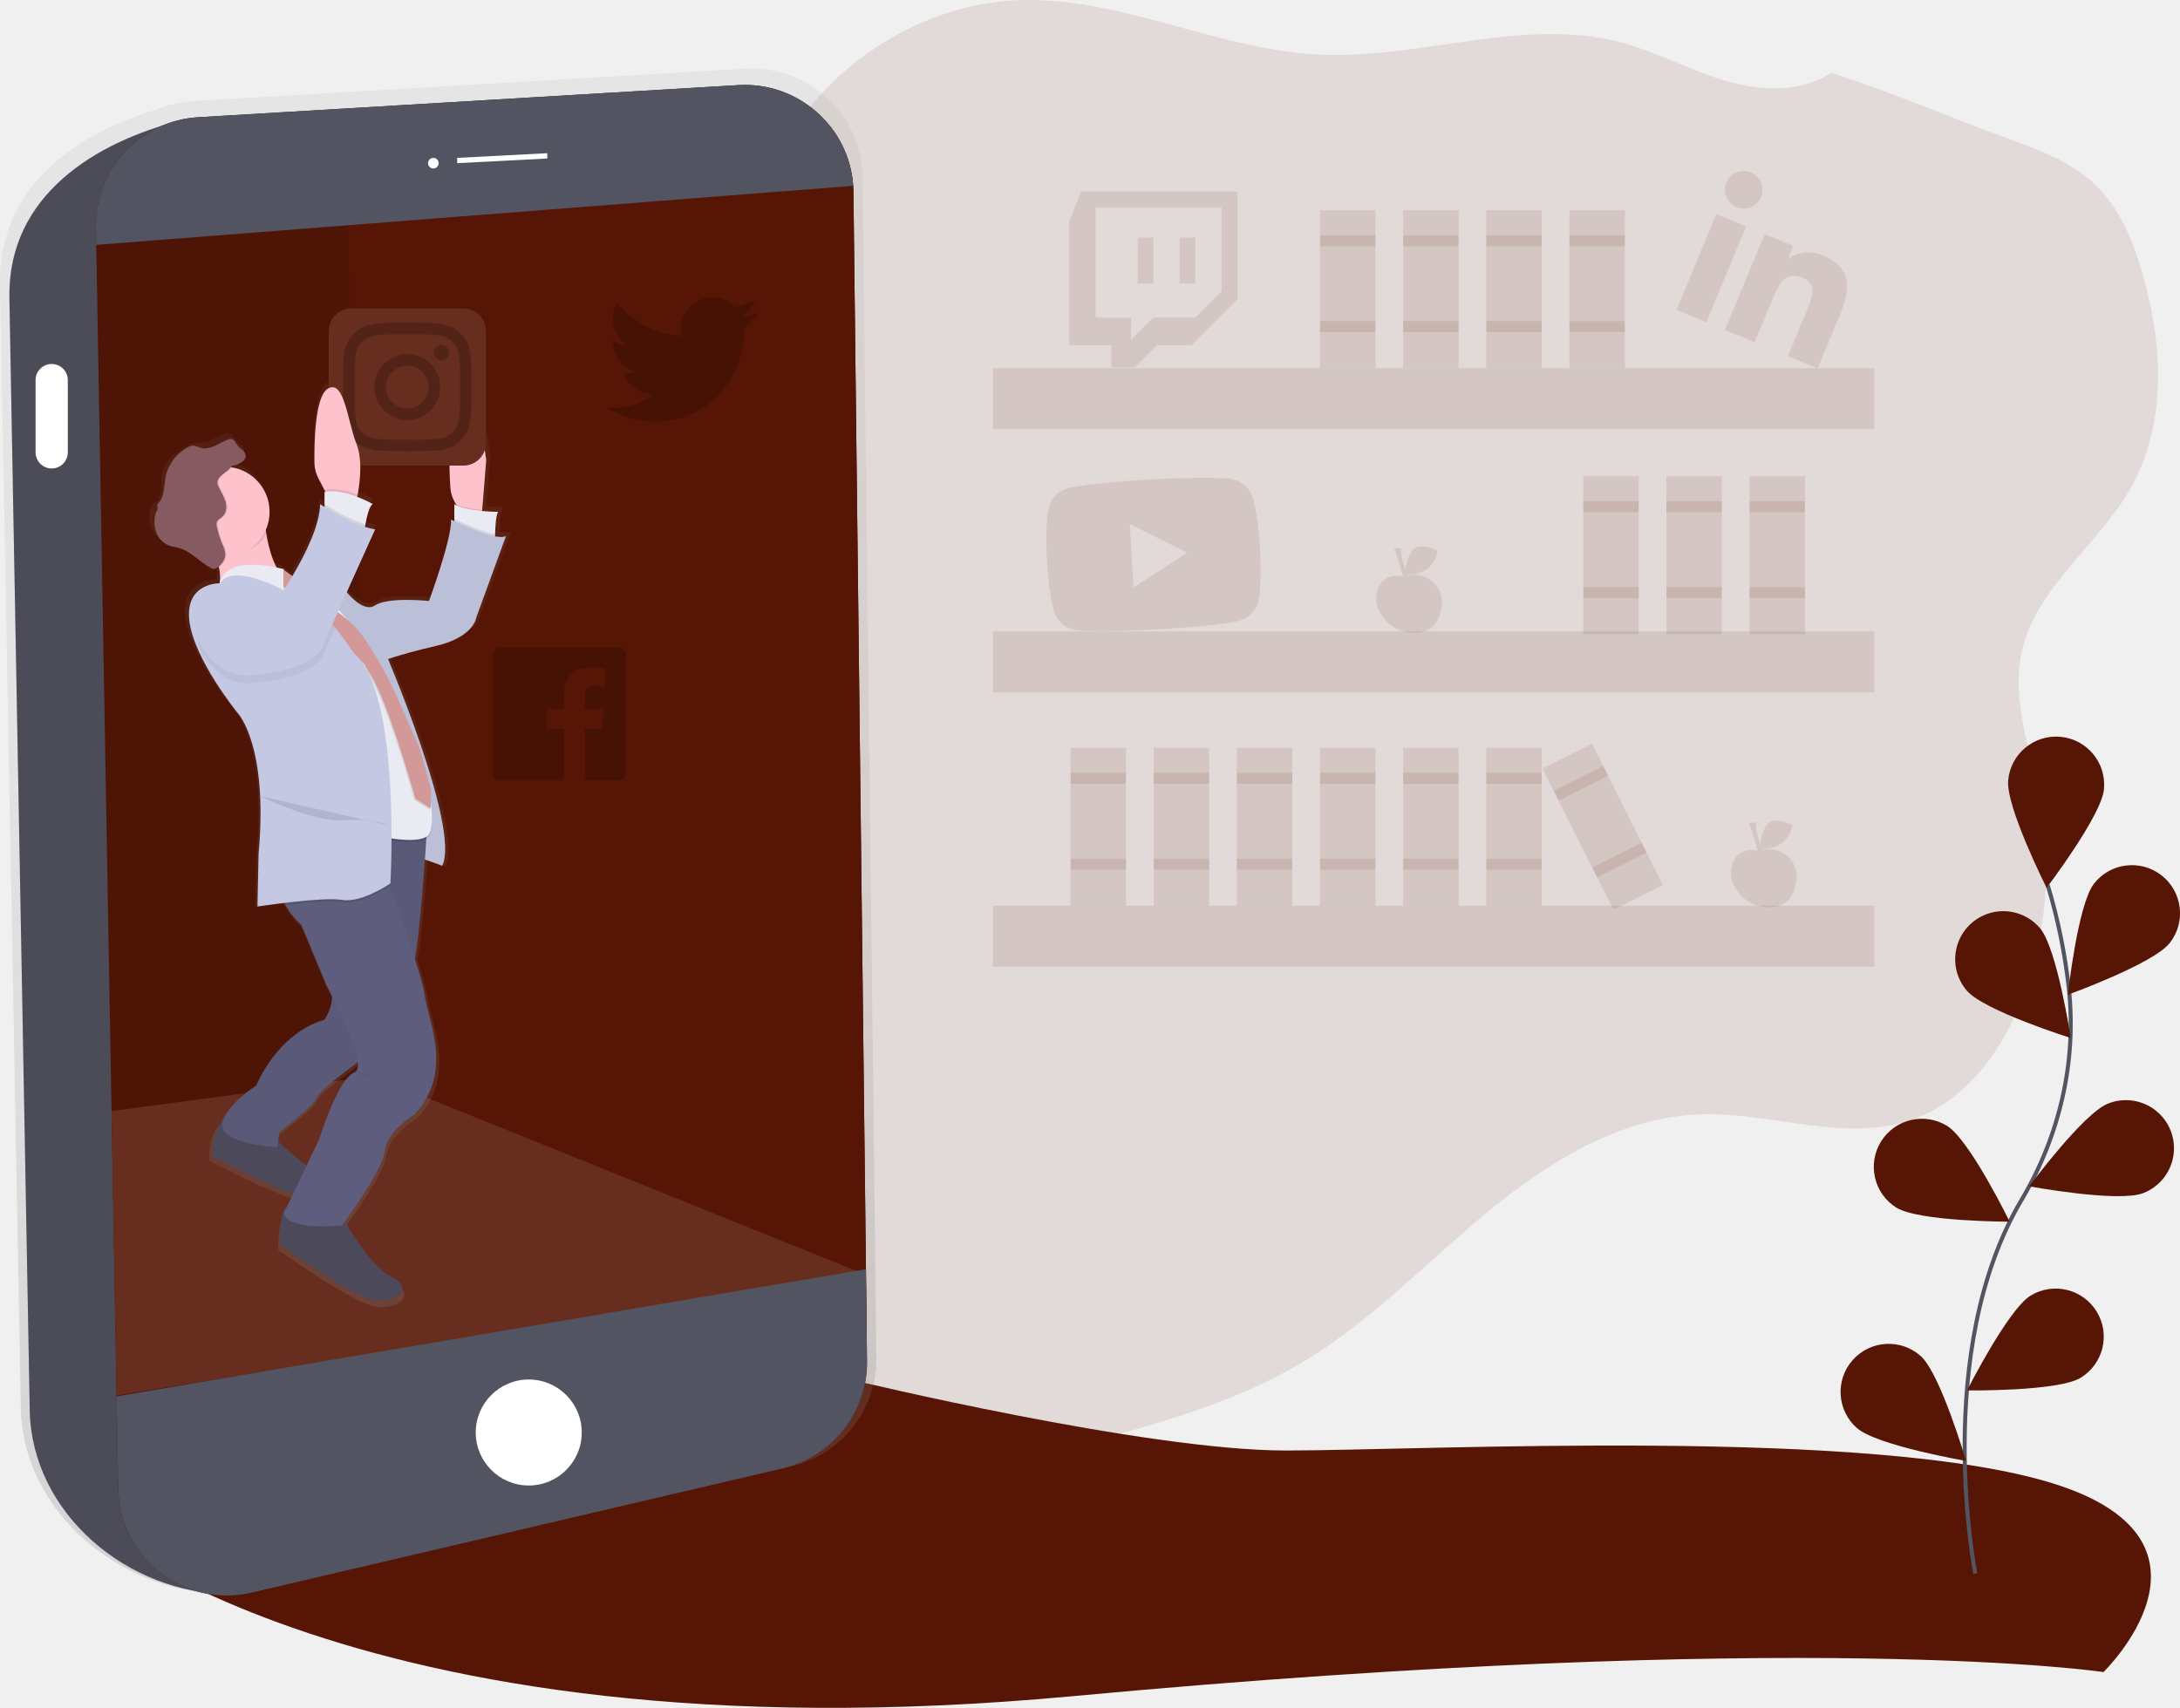
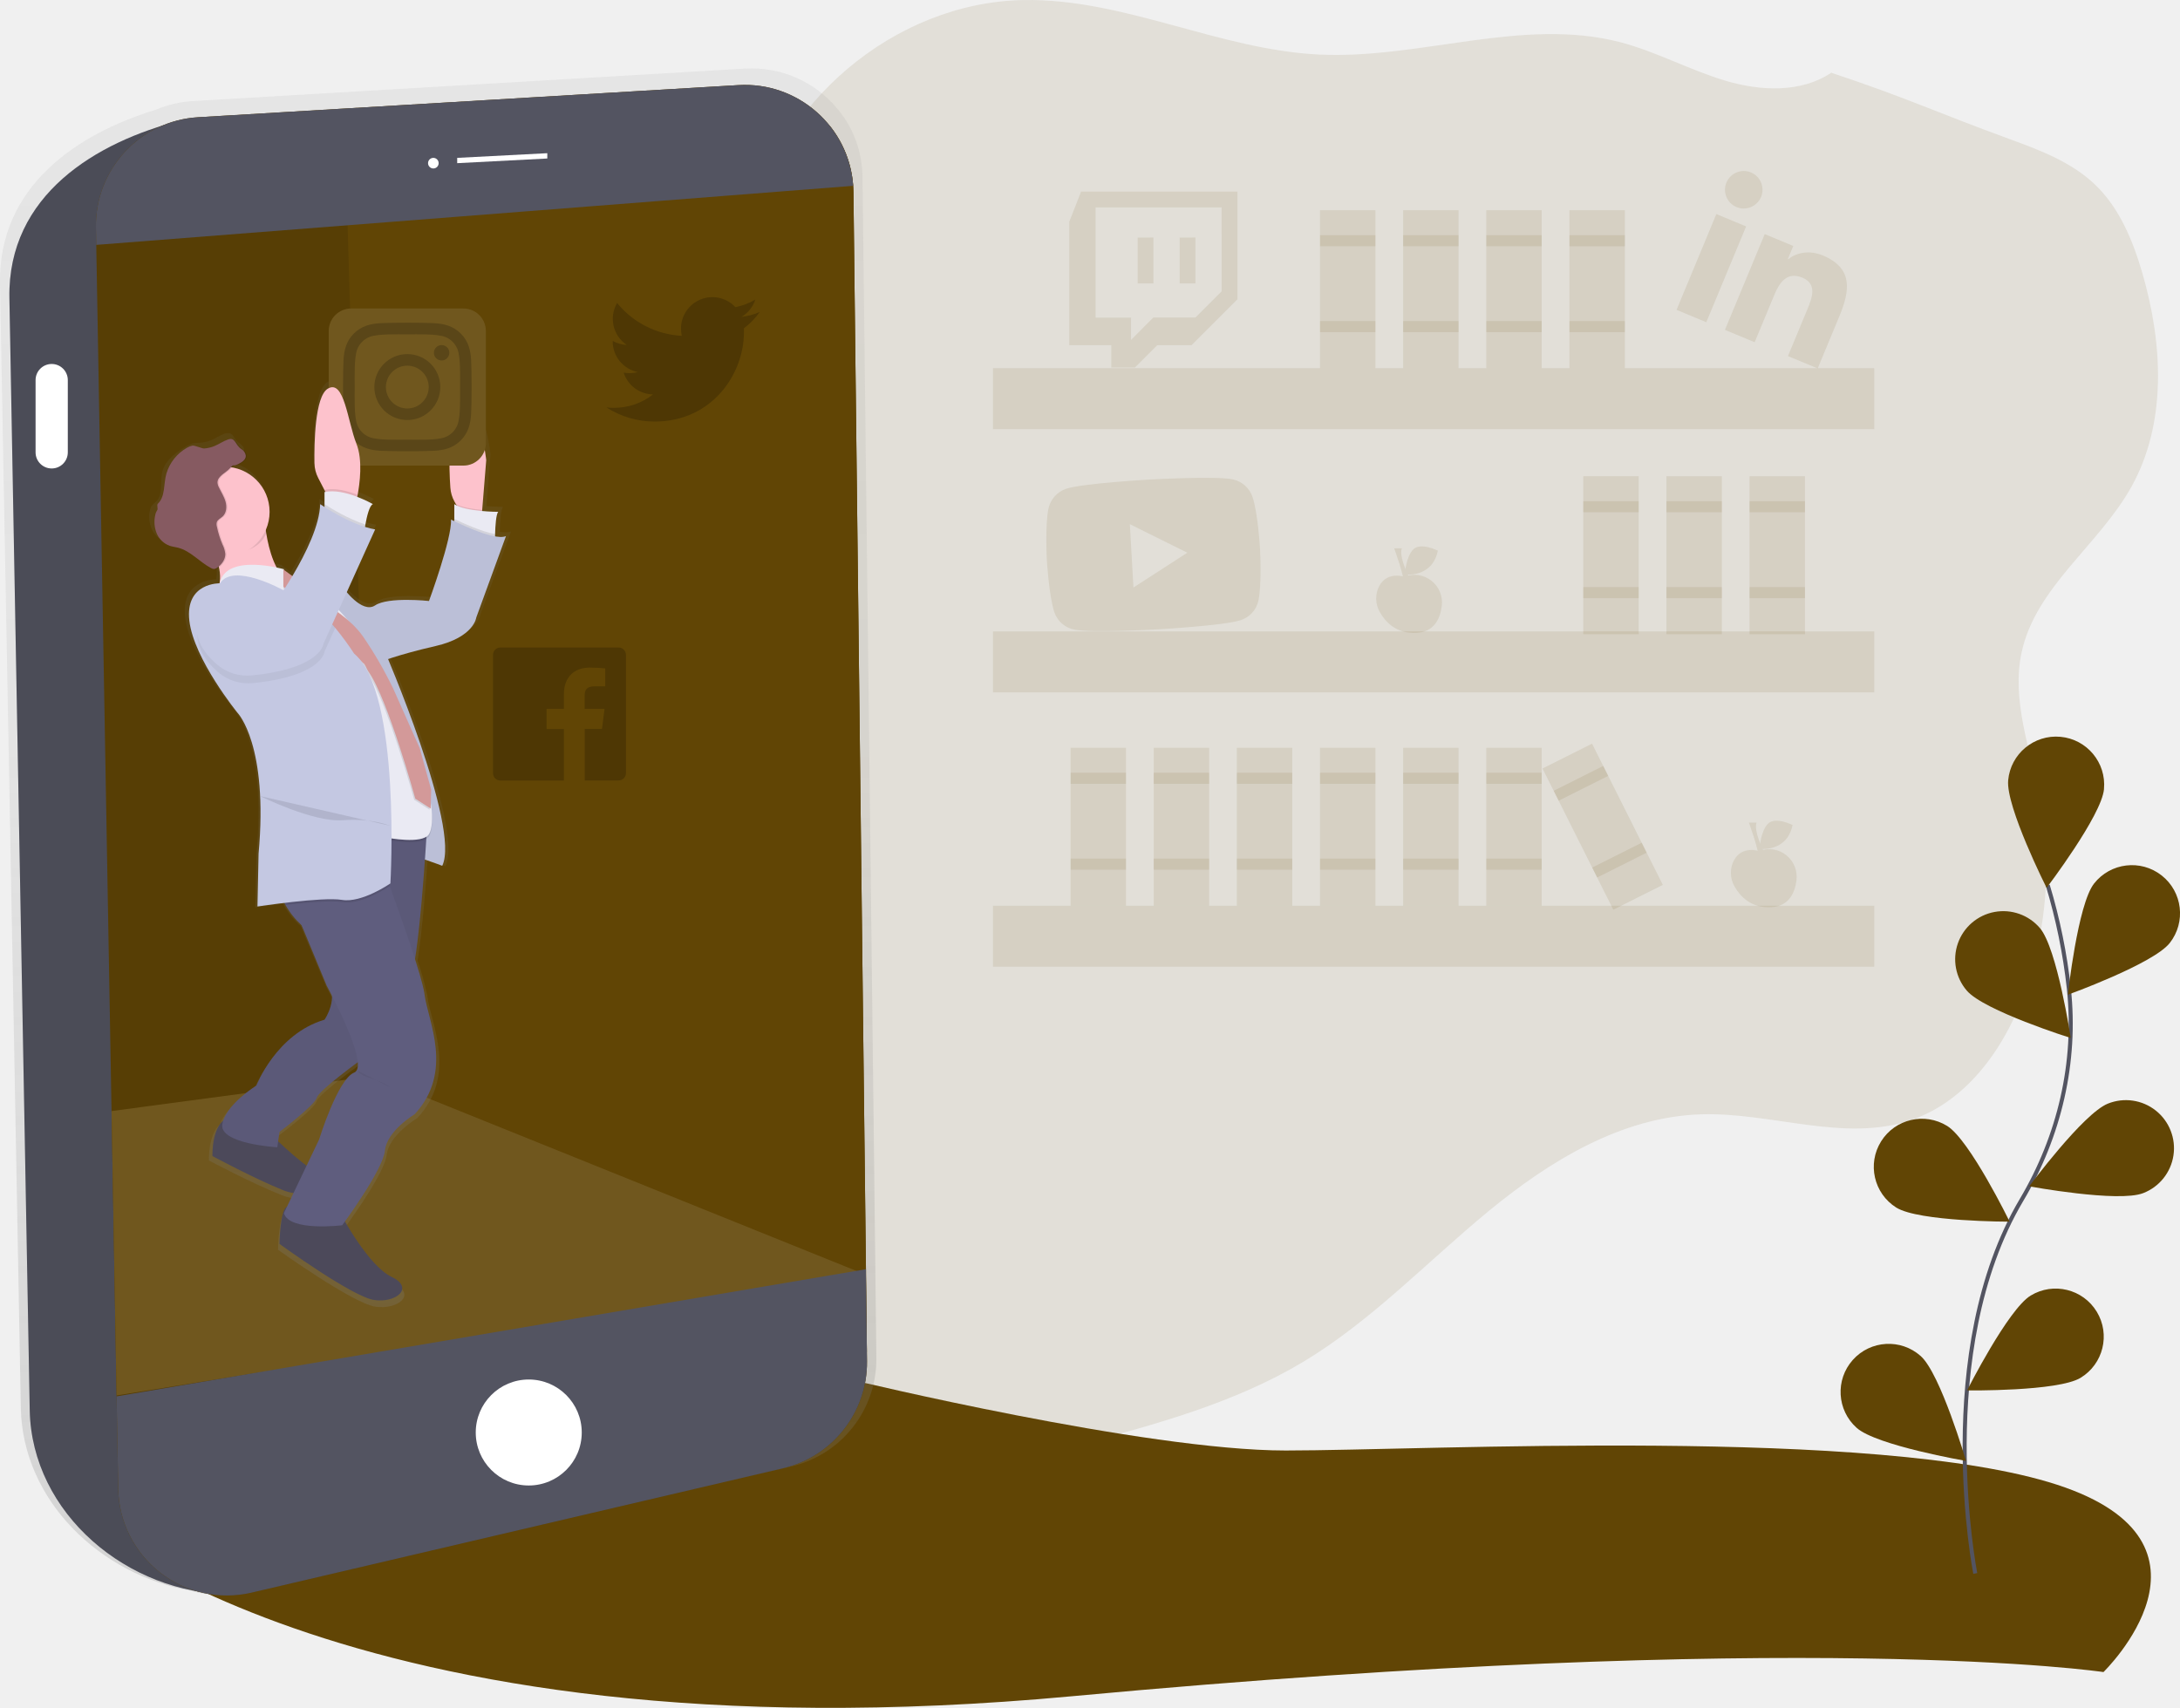
<svg xmlns="http://www.w3.org/2000/svg" xmlns:xlink="http://www.w3.org/1999/xlink" data-name="Layer 1" width="1082.19" height="847.94" viewBox="0 0 1082.19 847.94">
  <defs>
    <linearGradient id="a" x1="276.42" y1="818" x2="276.42" y2="60" gradientUnits="userSpaceOnUse">
      <stop offset="0" stop-color="gray" stop-opacity=".25" />
      <stop offset=".54" stop-color="gray" stop-opacity=".12" />
      <stop offset="1" stop-color="gray" stop-opacity=".1" />
    </linearGradient>
    <linearGradient id="b" x1="891.13" y1="675.02" x2="891.13" y2="214.93" gradientTransform="matrix(-1 0 0 1 1114 0)" xlink:href="#a" />
  </defs>
-   <path d="M909.2 36.16c37.27 12.37 51.62 19.46 88.51 32.93 15.11 5.52 30.64 11.41 42.27 22.52 12.21 11.67 18.87 27.95 23.58 44.17 10.1 34.82 12.19 74.1-5.42 105.79-16.11 29-47.49 49.78-54.54 82.18-5.2 23.89 4.26 48.17 8.9 72.17a184.8 184.8 0 01-6.35 93.79c-9.69 28.64-28.59 56.43-57.16 66.3-33.23 11.47-69.43-3.86-104.57-2.76-39.43 1.24-75.24 23.14-105.67 48.24s-57.89 54.24-91.65 74.55c-34.43 20.69-73.83 31.26-112.65 41.6-21.59 5.75-43.41 11.53-65.74 12.27-24.69.82-49.33-4.61-72.37-13.54-42.71-16.54-80.4-45.17-109.34-80.67-16.84-20.65-31.41-47.31-24.05-72.91 5.35-18.6 21-32 33-47.17 31.94-40.17 38.93-98.64 17.36-145.21-10.93-23.6-28.17-43.58-43.46-64.62s-29.13-44.43-31.5-70.33 9.64-54.65 33.65-64.64c29.45-12.24 71.25 3.84 90.26-21.78 7.2-9.71 8.12-22.5 10.32-34.38C384.29 51.68 444.1 1.12 508.1.02c49.92-.86 97 24.71 146.85 27.07 50.09 2.37 100.96-18.73 149.46-6.12 17.79 4.69 34.17 13.69 51.79 19s38 6.31 53.18-4.07" fill="#571605" opacity=".1" />
-   <path fill="#571605" opacity=".1" d="M492.93 182.79h437.49v30.27H492.93zm0 130.7h437.49v30.27H492.93zm0 136.2h437.49v30.27H492.93z" />
-   <path fill="#571605" opacity=".1" d="M655.27 104.38h27.51v78.42h-27.51z" />
-   <path fill="#571605" opacity=".1" d="M655.27 116.76h27.51v5.5h-27.51zm0 42.65h27.51v5.5h-27.51zm41.28-55.03h27.51v78.42h-27.51z" />
-   <path fill="#571605" opacity=".1" d="M696.55 116.76h27.51v5.5h-27.51zm0 42.65h27.51v5.5h-27.51zm41.27-55.03h27.51v78.42h-27.51z" />
-   <path fill="#571605" opacity=".1" d="M737.82 116.76h27.51v5.5h-27.51zm0 42.65h27.51v5.5h-27.51zm41.27-55.03h27.51v78.42h-27.51z" />
-   <path fill="#571605" opacity=".1" d="M779.09 116.76h27.51v5.5h-27.51zm0 42.65h27.51v5.5h-27.51zm-13.365 222.142l24.591-12.331 35.15 70.101-24.591 12.33z" />
-   <path fill="#571605" opacity=".1" d="M771.276 392.623l24.592-12.33 2.465 4.916-24.592 12.33zm19.118 38.117l24.592-12.331 2.465 4.916-24.592 12.33zm-4.424-194.29h27.51v78.42h-27.51z" />
-   <path fill="#571605" opacity=".1" d="M785.97 248.83h27.51v5.5h-27.51zm0 42.65h27.51v5.5h-27.51zm41.27-55.03h27.51v78.42h-27.51z" />
-   <path fill="#571605" opacity=".1" d="M827.24 248.83h27.51v5.5h-27.51zm0 42.65h27.51v5.5h-27.51zm41.27-55.03h27.51v78.42h-27.51z" />
-   <path fill="#571605" opacity=".1" d="M868.51 248.83h27.51v5.5h-27.51zm0 42.65h27.51v5.5h-27.51zm-337.05 79.79h27.51v78.42h-27.51z" />
-   <path fill="#571605" opacity=".1" d="M531.46 383.65h27.51v5.5h-27.51zm0 42.65h27.51v5.5h-27.51zm41.27-55.03h27.51v78.42h-27.51z" />
-   <path fill="#571605" opacity=".1" d="M572.73 383.65h27.51v5.5h-27.51zm0 42.65h27.51v5.5h-27.51zM614 371.27h27.51v78.42H614z" />
-   <path fill="#571605" opacity=".1" d="M614 383.65h27.51v5.5H614zm0 42.65h27.51v5.5H614zm41.27-55.03h27.51v78.42h-27.51z" />
-   <path fill="#571605" opacity=".1" d="M655.27 383.65h27.51v5.5h-27.51zm0 42.65h27.51v5.5h-27.51zm41.28-55.03h27.51v78.42h-27.51z" />
-   <path fill="#571605" opacity=".1" d="M696.55 383.65h27.51v5.5h-27.51zm0 42.65h27.51v5.5h-27.51zm41.27-55.03h27.51v78.42h-27.51z" />
-   <path fill="#571605" opacity=".1" d="M737.82 383.65h27.51v5.5h-27.51zm0 42.65h27.51v5.5h-27.51z" />
-   <g opacity=".1" fill="#571605">
+   <path d="M909.2 36.16c37.27 12.37 51.62 19.46 88.51 32.93 15.11 5.52 30.64 11.41 42.27 22.52 12.21 11.67 18.87 27.95 23.58 44.17 10.1 34.82 12.19 74.1-5.42 105.79-16.11 29-47.49 49.78-54.54 82.18-5.2 23.89 4.26 48.17 8.9 72.17a184.8 184.8 0 01-6.35 93.79c-9.69 28.64-28.59 56.43-57.16 66.3-33.23 11.47-69.43-3.86-104.57-2.76-39.43 1.24-75.24 23.14-105.67 48.24s-57.89 54.24-91.65 74.55c-34.43 20.69-73.83 31.26-112.65 41.6-21.59 5.75-43.41 11.53-65.74 12.27-24.69.82-49.33-4.61-72.37-13.54-42.71-16.54-80.4-45.17-109.34-80.67-16.84-20.65-31.41-47.31-24.05-72.91 5.35-18.6 21-32 33-47.17 31.94-40.17 38.93-98.64 17.36-145.21-10.93-23.6-28.17-43.58-43.46-64.62s-29.13-44.43-31.5-70.33 9.64-54.65 33.65-64.64c29.45-12.24 71.25 3.84 90.26-21.78 7.2-9.71 8.12-22.5 10.32-34.38C384.29 51.68 444.1 1.12 508.1.02c49.92-.86 97 24.71 146.85 27.07 50.09 2.37 100.96-18.73 149.46-6.12 17.79 4.69 34.17 13.69 51.79 19s38 6.31 53.18-4.07" fill="#614505" opacity=".1" />
+   <path fill="#614505" opacity=".1" d="M492.93 182.79h437.49v30.27H492.93zm0 130.7h437.49v30.27H492.93zm0 136.2h437.49v30.27H492.93z" />
+   <path fill="#614505" opacity=".1" d="M655.27 104.38h27.51v78.42h-27.51z" />
+   <path fill="#614505" opacity=".1" d="M655.27 116.76h27.51v5.5h-27.51zm0 42.65h27.51v5.5h-27.51zm41.28-55.03h27.51v78.42h-27.51z" />
+   <path fill="#614505" opacity=".1" d="M696.55 116.76h27.51v5.5h-27.51zm0 42.65h27.51v5.5h-27.51zm41.27-55.03h27.51v78.42h-27.51z" />
+   <path fill="#614505" opacity=".1" d="M737.82 116.76h27.51v5.5h-27.51zm0 42.65h27.51v5.5h-27.51zm41.27-55.03h27.51v78.42h-27.51z" />
+   <path fill="#614505" opacity=".1" d="M779.09 116.76h27.51v5.5h-27.51zm0 42.65h27.51v5.5h-27.51zm-13.365 222.142l24.591-12.331 35.15 70.101-24.591 12.33z" />
+   <path fill="#614505" opacity=".1" d="M771.276 392.623l24.592-12.33 2.465 4.916-24.592 12.33zm19.118 38.117l24.592-12.331 2.465 4.916-24.592 12.33zm-4.424-194.29h27.51v78.42h-27.51z" />
+   <path fill="#614505" opacity=".1" d="M785.97 248.83h27.51v5.5h-27.51zm0 42.65h27.51v5.5h-27.51zm41.27-55.03h27.51v78.42h-27.51z" />
+   <path fill="#614505" opacity=".1" d="M827.24 248.83h27.51v5.5h-27.51zm0 42.65h27.51v5.5h-27.51zm41.27-55.03h27.51v78.42h-27.51z" />
+   <path fill="#614505" opacity=".1" d="M868.51 248.83h27.51v5.5h-27.51zm0 42.65h27.51v5.5h-27.51zm-337.05 79.79h27.51v78.42h-27.51z" />
+   <path fill="#614505" opacity=".1" d="M531.46 383.65h27.51v5.5h-27.51zm0 42.65h27.51v5.5h-27.51zm41.27-55.03h27.51v78.42h-27.51z" />
+   <path fill="#614505" opacity=".1" d="M572.73 383.65h27.51v5.5h-27.51zm0 42.65h27.51v5.5h-27.51zM614 371.27h27.51v78.42H614z" />
+   <path fill="#614505" opacity=".1" d="M614 383.65h27.51v5.5H614zm0 42.65h27.51v5.5H614zm41.27-55.03h27.51v78.42h-27.51z" />
+   <path fill="#614505" opacity=".1" d="M655.27 383.65h27.51v5.5h-27.51zm0 42.65h27.51v5.5h-27.51zm41.28-55.03h27.51v78.42h-27.51z" />
+   <path fill="#614505" opacity=".1" d="M696.55 383.65h27.51v5.5h-27.51zm0 42.65h27.51v5.5h-27.51zm41.27-55.03h27.51v78.42h-27.51z" />
+   <path fill="#614505" opacity=".1" d="M737.82 383.65h27.51v5.5h-27.51zm0 42.65h27.51v5.5h-27.51z" />
+   <g opacity=".1" fill="#614505">
    <path d="M697.1 286.36s-8.34-2.83-12.36 4.52a13.41 13.41 0 00.18 12.91c2.64 4.77 8.07 11 18.37 10.41 8.73-.47 11.64-7.13 12.43-13.33a13.7 13.7 0 00-18.19-14.66z" />
    <path d="M686.66 304.45a13.41 13.41 0 01-.18-12.91c4-7.35 12.36-4.52 12.36-4.52l.43-.15a13.57 13.57 0 019.8.22 13.58 13.58 0 00-11.57-1.1l-.43.15s-8.34-2.83-12.36 4.52a13.41 13.41 0 00.18 12.91 20 20 0 009.43 8.93 20.68 20.68 0 01-7.66-8.05z" opacity=".1" />
    <path d="M692.77 289.89s3.09 2.43 10.61 0" opacity=".2" />
    <path d="M692.1 272.22s5.3 14.36 4.86 18.12l4.2-.44s-7.07-12.59-5.3-17.68z" />
    <path d="M692.1 272.22s5.3 14.36 4.86 18.12l4.2-.44s-7.07-12.59-5.3-17.68z" opacity=".2" />
    <path d="M713.75 273.42s-8.35-4.27-12.08-.74-4.31 12.54-4.31 12.54 13.61 1.87 16.39-11.8z" />
    <path d="M713.75 273.42s-8.35-4.27-12.08-.74-4.31 12.54-4.31 12.54 13.61 1.87 16.39-11.8z" opacity=".1" />
    <path d="M697.36 285.22s2.19-10.46 16.39-11.8" />
  </g>
-   <g opacity=".1" fill="#571605">
+   <g opacity=".1" fill="#614505">
    <path d="M873.17 422.56s-8.34-2.83-12.36 4.52a13.41 13.41 0 00.18 12.91c2.64 4.77 8.07 11 18.37 10.41 8.73-.47 11.64-7.13 12.43-13.33a13.7 13.7 0 00-18.19-14.66z" />
    <path d="M862.76 440.65a13.41 13.41 0 01-.18-12.91c4-7.35 12.36-4.52 12.36-4.52l.43-.15a13.57 13.57 0 019.8.22 13.58 13.58 0 00-11.57-1.1l-.43.15s-8.34-2.83-12.36 4.52a13.41 13.41 0 00.18 12.91 20 20 0 009.43 8.93 20.68 20.68 0 01-7.66-8.05z" opacity=".1" />
    <path d="M868.86 426.09s3.09 2.43 10.61 0" opacity=".2" />
    <path d="M868.2 408.42s5.3 14.36 4.86 18.12l4.2-.44s-7.07-12.59-5.3-17.68z" />
    <path d="M868.2 408.42s5.3 14.36 4.86 18.12l4.2-.44s-7.07-12.59-5.3-17.68z" opacity=".2" />
    <path d="M889.84 409.62s-8.35-4.27-12.08-.74-4.31 12.54-4.31 12.54 13.65 1.87 16.39-11.8z" />
    <path d="M889.84 409.62s-8.35-4.27-12.08-.74-4.31 12.54-4.31 12.54 13.65 1.87 16.39-11.8z" opacity=".1" />
    <path d="M873.46 421.41s2.19-10.46 16.39-11.8" />
  </g>
-   <path d="M33.66 748.97S166.2 876.16 532.2 842.16s512-12 512-12 66-64-23-93-313-17-383-17-215-35-215-35z" fill="#571605" />
+   <path d="M33.66 748.97S166.2 876.16 532.2 842.16s512-12 512-12 66-64-23-93-313-17-383-17-215-35-215-35z" fill="#614505" />
  <path d="M980.56 781.21s-21.72-110.07 23-185.51c18.77-31.66 27.41-68.35 23.45-104.94a285.89 285.89 0 00-10.46-51.23" fill="none" stroke="#535461" stroke-miterlimit="10" stroke-width="2" />
-   <path d="M1044.46 391.82c-1.21 13.13-28.49 49-28.49 49s-20.28-40.27-19.08-53.41a23.88 23.88 0 1147.56 4.37zm32.64 76.37c-8.15 10.37-50.57 25.68-50.57 25.68s4.86-44.83 13-55.2a23.89 23.89 0 1137.57 29.52zm-13.15 124.17c-12.27 4.84-56.61-3.36-56.61-3.36s26.83-36.24 39.1-41.08a23.883 23.883 0 1117.51 44.44zm-31.1 91.71c-11.28 6.84-56.37 6.26-56.37 6.26s20.32-40.26 31.59-47.1a23.882 23.882 0 0124.77 40.84zm-56.5-192.24c8.58 10 51.6 23.53 51.6 23.53s-6.74-44.59-15.32-54.6a23.883 23.883 0 10-36.28 31.07zm-35 107.72c11.18 7 56.28 7 56.28 7s-19.78-40.53-31-47.52a23.882 23.882 0 00-25.32 40.5zm-19.66 109.37c9.84 8.78 54.28 16.42 54.28 16.42s-12.64-43.28-22.49-52.07a23.882 23.882 0 10-31.8 35.64z" fill="#571605" />
-   <path d="M847.04 159.97l-14.77-6.14 19.76-47.55 14.77 6.14zm15.06-57.14a9.31 9.31 0 1112.14-5.08 9.34 9.34 0 01-12.14 5.08zm40.21 80.08l-14.74-6.12 9.62-23.15c2.29-5.52 5.12-12.64-2.45-15.78s-11.35 2.31-13.92 8.51l-9.78 23.54-14.75-6.13 19.76-47.55 14.16 5.89-2.7 6.49.21.09c3.52-2.92 10-4.86 17.16-1.87 14.94 6.21 13.6 17.19 8.29 30l-10.85 26.12zm-365.63-87.8l-5.87 15v61.28h20.86v11.07h11.74l11.07-11.07h17l22.81-22.81V95.11zm69.76 49.54l-13 13h-20.91l-11.07 11.12V157.7h-17.61v-54.73h62.58zm-13-26.73v22.79h-7.82v-22.74zm-20.86 0v22.79h-7.82v-22.74z" fill="#571605" opacity=".1" />
+   <path d="M1044.46 391.82c-1.21 13.13-28.49 49-28.49 49s-20.28-40.27-19.08-53.41a23.88 23.88 0 1147.56 4.37zm32.64 76.37c-8.15 10.37-50.57 25.68-50.57 25.68s4.86-44.83 13-55.2a23.89 23.89 0 1137.57 29.52zm-13.15 124.17c-12.27 4.84-56.61-3.36-56.61-3.36s26.83-36.24 39.1-41.08a23.883 23.883 0 1117.51 44.44zm-31.1 91.71c-11.28 6.84-56.37 6.26-56.37 6.26s20.32-40.26 31.59-47.1a23.882 23.882 0 0124.77 40.84zm-56.5-192.24c8.58 10 51.6 23.53 51.6 23.53s-6.74-44.59-15.32-54.6a23.883 23.883 0 10-36.28 31.07zm-35 107.72c11.18 7 56.28 7 56.28 7s-19.78-40.53-31-47.52a23.882 23.882 0 00-25.32 40.5zm-19.66 109.37c9.84 8.78 54.28 16.42 54.28 16.42s-12.64-43.28-22.49-52.07a23.882 23.882 0 10-31.8 35.64z" fill="#614505" />
+   <path d="M847.04 159.97l-14.77-6.14 19.76-47.55 14.77 6.14zm15.06-57.14a9.31 9.31 0 1112.14-5.08 9.34 9.34 0 01-12.14 5.08zm40.21 80.08l-14.74-6.12 9.62-23.15c2.29-5.52 5.12-12.64-2.45-15.78s-11.35 2.31-13.92 8.51l-9.78 23.54-14.75-6.13 19.76-47.55 14.16 5.89-2.7 6.49.21.09c3.52-2.92 10-4.86 17.16-1.87 14.94 6.21 13.6 17.19 8.29 30l-10.85 26.12zm-365.63-87.8l-5.87 15v61.28h20.86v11.07h11.74l11.07-11.07h17l22.81-22.81V95.11zm69.76 49.54l-13 13h-20.91l-11.07 11.12V157.7h-17.61v-54.73h62.58zm-13-26.73v22.79h-7.82v-22.74zm-20.86 0v22.79h-7.82v-22.74z" fill="#614505" opacity=".1" />
  <path d="M493.89 695.71l-.47-40.27v-1.18l-6.35-540.39c0-.66 0-1.31-.06-2a53.87 53.87 0 00-2.15-12.74c-.1-.33-.19-.65-.29-1s-.2-.61-.31-.92-.26-.77-.4-1.15-.21-.55-.31-.83-.31-.8-.47-1.2l-.33-.78c-.17-.41-.35-.81-.53-1.21l-.35-.74q-.29-.6-.59-1.2l-.37-.72q-.31-.59-.64-1.18l-.39-.7c-.23-.39-.46-.78-.69-1.16l-.41-.67c-.25-.39-.5-.78-.76-1.16l-.42-.51c-.28-.41-.57-.81-.86-1.21l-.37-.51q-.63-.85-1.3-1.67a55.29 55.29 0 00-46.39-20.51l-274 16.12a55.49 55.49 0 00-18.42 4.29C96.48 92.68 58 119.1 58.92 166.86L69.23 725c.85 46.12 39.53 83 84.46 90.81a55.35 55.35 0 0028.09.75l269.61-62.4a54.65 54.65 0 0042.55-53.71z" transform="translate(-58.9 -26.03)" fill="url(#a)" />
  <path d="M4.67 147.9l10.09 552.23c.94 51.45 48.94 91.34 99.71 91.34L91.76 59.3l-2 .51C47.75 70.42 3.74 96.83 4.67 147.9z" fill="#535461" />
  <path d="M4.67 147.9l10.09 552.23c.94 51.45 48.94 91.34 99.71 91.34L91.76 59.3l-2 .51C47.75 70.42 3.74 96.83 4.67 147.9z" opacity=".1" />
-   <path d="M430.39 675.84a54 54 0 01-41.64 53.13L124.9 790.72a53.93 53.93 0 01-66.22-51.56l-.8-45.88v-.46l-2.5-141.19-7.59-430.05-.16-8.59a53.94 53.94 0 0150.73-54.78l268.17-15.95a53.89 53.89 0 0157 50c.09 1.05.13 2.13.14 3.21l6.21 534.69v2.76l.45 38.25z" fill="#571605" />
+   <path d="M430.39 675.84a54 54 0 01-41.64 53.13L124.9 790.72a53.93 53.93 0 01-66.22-51.56l-.8-45.88v-.46l-2.5-141.19-7.59-430.05-.16-8.59a53.94 53.94 0 0150.73-54.78l268.17-15.95a53.89 53.89 0 0157 50c.09 1.05.13 2.13.14 3.21l6.21 534.69v2.76l.45 38.25z" fill="#614505" />
  <path d="M430.39 675.84a54 54 0 01-41.64 53.13L124.9 790.72a53.93 53.93 0 01-66.22-51.56l-.8-45.88v-.46l-2.5-141.19-7.59-430.05-.16-8.59a53.94 53.94 0 0150.73-54.78l268.17-15.95a53.89 53.89 0 0157 50c.09 1.05.13 2.13.14 3.21l6.21 534.69v2.76l.45 38.25z" opacity=".1" />
-   <path d="M430.34 671.17L190.1 696.74l-18.4-613.1L411.92 62.5a53.65 53.65 0 0111.74 33z" fill="#571605" />
-   <path fill="#571605" d="M429.89 632.92l-372.02 59.9-2.5-141.18 129.87-17.37 244.65 98.65z" />
+   <path d="M430.34 671.17L190.1 696.74l-18.4-613.1L411.92 62.5a53.65 53.65 0 0111.74 33z" fill="#614505" />
+   <path fill="#614505" d="M429.89 632.92l-372.02 59.9-2.5-141.18 129.87-17.37 244.65 98.65z" />
  <path fill="#fff" opacity=".1" d="M429.89 632.92l-372.02 59.9-2.5-141.18 129.87-17.37 244.65 98.65z" />
  <path d="M430.39 675.84a54 54 0 01-41.64 53.13L124.9 790.72a53.93 53.93 0 01-66.22-51.56l-.8-45.88 372-63.13v2.76l.45 38.25zm-6.88-583.58L47.78 121.58l-.16-8.59a53.94 53.94 0 0150.73-54.78l268.18-15.95a53.89 53.89 0 0157 50z" fill="#535461" />
  <circle cx="262.48" cy="711.22" r="26.31" fill="#fff" />
  <path fill="#fff" d="M271.69 78.69l-44.73 2.32v-2.63l44.73-2.32v2.63z" />
  <rect x="17.66" y="180.71" width="16" height="51.88" rx="8" ry="8" fill="#fff" />
  <circle cx="215.12" cy="81.01" r="2.63" fill="#fff" />
  <path d="M134.24 288.67a11.36 11.36 0 006.7 6.25c1.33.43 2.73.58 4.08.91 6.45 1.61 11 7.19 16.9 10.27a3.25 3.25 0 001.56.48h.2a1.92 1.92 0 00.37 0 3.13 3.13 0 001.65-.69l.26-.2a19.78 19.78 0 01.29 8c-2.34 0-17.49.93-15.42 18.83 2.25 19.38 24.72 46.52 24.72 46.52s15.73 16.06 10.67 70.89l-.56 26.58s6-.91 13.75-1.82q.27.53.55 1a41.39 41.39 0 008.3 10.26l12.79 30.39s1.1 2 2.72 5.1c.15 6.44-3.85 12.07-3.85 12.07-24.72 7.2-34.83 33.23-34.83 33.23s-14 8.36-17 17.67c-5.89 4.77-5.49 17.78-5.49 17.78s20.79 11.08 36 17.17a25 25 0 005.47 1.5l-3.38 7c-3.52 1.27-3.78 18.67-3.78 18.67s37.08 26.58 48.31 28.25 20.79-6.09 9-11.63c-9.5-4.46-20.1-21.5-23.86-28 4.7-6.45 19.54-27.35 20.49-35.73C252 589.5 266 581.19 266 581.19c20.22-21.6 6.74-47.08 5.06-60.37 0-.25-.07-.53-.12-.83a145.4 145.4 0 00-4.75-17c2.21-13.94 4-35.71 5-50.08 4.46 1.44 8.83 3.13 8.83 3.13 8.2-16.65-19.66-85.2-27.68-104.2 4.68-1.55 12.74-4 24.31-6.56 19.66-4.43 20.79-14.4 20.79-14.4l15.17-41c-1.29.58-3.27.55-5.59.15v-1.11c.12-3.89.49-10.1 1.63-11.23 0 0-3.73 0-8.26-.4v-.55l2-25.07s-2.81-27.69-12.36-23.82c-7.67 3.11-6.64 28-5.94 37.69a16.81 16.81 0 002.13 7l.64 1.14.44.78a9.44 9.44 0 01-1.21-.69v8.58c-1.06-.51-1.69-.82-1.69-.82.56 9.42-11.24 41-11.24 41s-20.79-2.22-27.53 2.22c-4.94 3.25-11.4-3-14.49-6.61l14.49-31.6a41.43 41.43 0 01-5.17-1.26c.06-.38.14-.79.21-1.21.74-4 2.06-9.56 3.84-10.26a63 63 0 00-8-3.66c.06-.32.13-.66.21-1 1.05-5.54 2.7-17.51-.65-25.77-4.49-11.08-6.18-32.68-14.61-27.69-6.69 4-7 27.79-6.85 37.46a16.61 16.61 0 001.92 7.51l3.25 6.15.45.85-.45.08v7.57c-1.42-.9-2.25-1.47-2.25-1.47-.28 10.65-7.33 24.84-14.22 36.26l-3.5-2.52-.86-.62a2.14 2.14 0 010-.33s-1.44-.41-3.72-.87c-2.83-5.37-4.41-11.85-5.29-17.23-.09-.56-.17-1.11-.25-1.64a22.35 22.35 0 002-9.17 22.81 22.81 0 00-19.26-22.4c.69-.77 1-1 1.2-1h.15a4.17 4.17 0 002.54-.68c1.78-.87 3.79-2.16 3.78-4.11 0-1.43-1.14-2.61-2.34-3.42-2.9-1.94-3-5.29-5.68-5a3.58 3.58 0 00-1.53.2c-2.47.81-4.62 2.36-7 3.34a16.64 16.64 0 01-5.28 1.2 21.85 21.85 0 00-3.46.27 10.16 10.16 0 00-2.61 1.06c-5.08 2.77-10.93 7-12.56 12.47-1.53 5.14.59 11.81-3.35 15.51a14.5 14.5 0 00-2 1.89 6.56 6.56 0 00-1 2.52 15.11 15.11 0 00.95 9.1zM237 555c.21 2.65-.29 4.53-1.84 5.14-8.43 3.32-18 33.78-18 33.78l-6.39 13.19a170 170 0 01-14.53-12.29l.69-4.77s18-13.29 19.1-17.17c.89-3.13 15.42-13.88 20.97-17.88z" transform="translate(-58.9 -26.03)" fill="url(#b)" />
  <path d="M190.6 322.34s38.2 88.42 28.93 107.52c0 0-15.28-6-17.47-4.91s-24-114.07-24-114.07z" fill="#c4c8e2" />
  <path d="M190.6 322.34s38.2 88.42 28.93 107.52c0 0-15.28-6-17.47-4.91s-24-114.07-24-114.07z" opacity=".05" />
  <path d="M169.86 603.97s13.1 24.56 24.56 30 2.18 13.1-8.73 11.46-46.94-27.84-46.94-27.84.25-17.15 3.67-18.4 27.44 4.78 27.44 4.78zm-34.39-39.85s18.56 18.56 26.74 20.19-7.1 12.55-21.83 6.55-34.93-16.89-34.93-16.89-.55-17.47 8.73-19.1 21.29 9.25 21.29 9.25z" fill="#4c495a" />
  <path d="M211.88 412.39s-3.78 66.58-8.78 75.87-23.47 37.66-23.47 37.66-21.29 15.28-22.38 19.1-18.5 16.95-18.5 16.95l-1.09 7.64s-28.93-1.64-27.29-11.46 16.92-19.18 16.92-19.18 9.81-25.61 33.81-32.7c0 0 7.64-10.92 1.09-19.65 0 0-16.37-40.93-25.65-45.85s3.82-33.29 3.82-33.29z" fill="#5f5d7e" />
  <path d="M211.88 412.39s-3.78 66.58-8.78 75.87-23.47 37.66-23.47 37.66-21.29 15.28-22.38 19.1-18.5 16.95-18.5 16.95l-1.09 7.64s-28.93-1.64-27.29-11.46 16.92-19.18 16.92-19.18 9.81-25.61 33.81-32.7c0 0 7.64-10.92 1.09-19.65 0 0-16.37-40.93-25.65-45.85s3.82-33.29 3.82-33.29z" opacity=".05" />
  <path d="M158.4 565.76l-17.47 36.57c2.73 9.28 28.93 6 28.93 6s20.24-27.29 21.24-37.11 14.74-18 14.74-18c19.65-21.29 6.55-46.39 4.91-59.49 0-.25-.07-.52-.12-.81-1.45-8.78-10.28-34.06-17.15-53-4.63-12.75-8.38-22.62-8.38-22.62s-36.57 1.64-44.21 14.74c-3.5 6-1.93 12.24.79 17.25a40.65 40.65 0 008.07 10.11l12.43 30s21.83 39.84 13.64 43.12-17.42 33.24-17.42 33.24z" fill="#5f5d7e" />
  <path d="M223.57 242.14a16.74 16.74 0 002.07 6.95l.62 1.12 3.08 5.55h9.82l.21-2.58 2-24.71s-2.73-27.29-12-23.47c-7.47 3.06-6.48 27.58-5.8 37.14z" fill="#fdc2cc" />
  <path d="M226.27 250.21l3.08 5.55h9.82l.21-2.58c-4.57-.41-10.02-1.21-13.11-2.97z" opacity=".1" />
  <path d="M225.53 250.3v12.55l20.19 5.46s0-1.3.05-3.13c.11-3.83.47-10 1.58-11.06.01 0-16.37 0-21.82-3.82z" fill="#eaeaf3" />
  <path d="M225.53 257.66v5.19l20.19 5.46s0-1.3.05-3.13c-6.67-1.21-16.42-5.67-20.24-7.52z" opacity=".1" />
  <path d="M107.74 278.37c4 11.51-1.2 16.68-1.2 16.68s49.12 3.27 37.11-5.46c-7-5.1-10.12-16.35-11.48-24.82a84.65 84.65 0 01-1.07-10.65s-39.25-.58-31.11 10.37a52.55 52.55 0 017.75 13.88z" fill="#fdc2cc" />
  <path d="M100 264.49c4 5.38 5.31 6.17 6.65 10.06a21.94 21.94 0 003.72.31c9.36 0 18.47-1.93 21.81-10.09a84.65 84.65 0 01-1.08-10.65s-39.25-.58-31.1 10.37z" opacity=".1" />
  <circle cx="111.45" cy="254.12" r="22.38" fill="#fdc2cc" />
  <path d="M223.89 257.97s21.29 10.92 27.29 8.19l-14.74 40.39s-1.09 9.82-20.19 14.19-28.38 8.19-28.38 8.19l-35.48-42 18 4.91s9.28 13.1 15.83 8.73 26.74-2.18 26.74-2.18 11.48-31.17 10.93-40.42z" fill="#c4c8e2" />
  <path d="M223.89 257.97s21.29 10.92 27.29 8.19l-14.74 40.39s-1.09 9.82-20.19 14.19-28.38 8.19-28.38 8.19l-35.48-42 18 4.91s9.28 13.1 15.83 8.73 26.74-2.18 26.74-2.18 11.48-31.17 10.93-40.42z" opacity=".05" />
  <path d="M140.93 283.7s-28.85-8.25-31.89 7.08c0 0 13.33-6.5 32.44 5 1.43.86 2.83 1.78 4.2 2.74 16.81 11.78 28.55 30 33.27 50.71l12.15 53.41 1.13 14.33s17.47 3.45 20.74-1.72 1.09-22.41-3.82-28.15-12.55-30.43-12.55-30.43l-4.78-14.33a95.85 95.85 0 00-18.72-32.78l-1.15-1.39a71.66 71.66 0 00-26.61-19.9c-2.77-1.23-4.79-2.76-4.41-4.57z" opacity=".1" />
  <path d="M140.93 282.61s-28.85-8.25-31.89 7.08c0 0 13.33-6.5 32.44 5 1.43.86 2.83 1.78 4.2 2.74 16.81 11.78 28.55 30 33.27 50.71l12.15 53.4 1.09 14.36s17.47 3.45 20.74-1.72 1.09-22.41-3.82-28.15-12.55-30.45-12.55-30.45l-4.78-14.33a95.85 95.85 0 00-18.68-32.79l-1.15-1.39a71.66 71.66 0 00-26.61-19.9c-2.77-1.2-4.79-2.75-4.41-4.56z" fill="#eaeaf3" />
  <path d="M213.49 392.63l-.24 9.4-7.64-4.91s-13.61-49.53-23.2-63c-1.13-1.59-1.68-4-2.73-4.37l-39-37.66v-8.73s19.92 14.74 21.56 17.47c.7 1.16 11.16 6.88 17.47 15.83a197.85 197.85 0 0115 25.92l13.08 29.39z" opacity=".1" />
  <path d="M140.66 282.77v8.46l39.57 37.93c1.05.4 1.6 2.78 2.73 4.37 9.59 13.51 23.2 63 23.2 63l7.64 4.91.24-9.4-5.7-20.62-13.1-29.45a197.8 197.8 0 00-15-25.92c-6.3-9-16.77-14.67-17.47-15.83-1.41-2.35-16.8-13.62-21-16.69z" fill="#d39999" />
-   <rect x="163.19" y="153.16" width="78" height="78" rx="11.17" ry="11.17" fill="#571605" />
+   <rect x="163.19" y="153.16" width="78" height="78" rx="11.17" ry="11.17" fill="#614505" />
  <rect x="163.19" y="153.16" width="78" height="78" rx="11.17" ry="11.17" fill="#fff" opacity=".1" />
  <path d="M202.2 175.81a16.36 16.36 0 1016.36 16.36 16.33 16.33 0 00-16.36-16.36zm0 27a10.63 10.63 0 1110.63-10.63 10.65 10.65 0 01-10.63 10.63zm20.84-27.66a3.82 3.82 0 11-3.82-3.82 3.81 3.81 0 013.83 3.81zm10.84 3.82c-.24-5.11-1.41-9.64-5.15-13.37s-8.26-4.9-13.37-5.15c-5.27-.3-21.06-.3-26.32 0-5.1.24-9.62 1.41-13.37 5.14s-4.9 8.26-5.15 13.37c-.3 5.27-.3 21.06 0 26.32.24 5.11 1.41 9.64 5.15 13.37s8.26 4.9 13.37 5.15c5.27.3 21.06.3 26.32 0 5.11-.24 9.64-1.41 13.37-5.15s4.9-8.26 5.15-13.37c.3-5.27.3-21 0-26.31zm-6.78 32a10.77 10.77 0 01-6.06 6.06c-4.2 1.67-14.17 1.28-18.81 1.28s-14.62.37-18.81-1.28a10.77 10.77 0 01-6.06-6.06c-1.67-4.2-1.28-14.17-1.28-18.81s-.37-14.62 1.28-18.81a10.77 10.77 0 016.06-6.06c4.2-1.67 14.17-1.28 18.81-1.28s14.62-.37 18.81 1.28a10.77 10.77 0 016.06 6.06c1.67 4.2 1.28 14.17 1.28 18.81s.36 14.62-1.28 18.81z" opacity=".2" />
  <path d="M118.91 230.36c1.73-.85 3.68-2.13 3.67-4.05a4.45 4.45 0 00-2.28-3.34c-3.12-2.12-2.88-6-6.46-4.77-2.4.8-4.49 2.32-6.83 3.29a16 16 0 01-5.13 1.19 20.93 20.93 0 00-3.37.27 9.79 9.79 0 00-2.54 1 21.92 21.92 0 00-10.31 12.86c-1.48 5.07-1.33 11.07-5.15 14.71a14.19 14.19 0 00-1.9 1.86 6.51 6.51 0 00-1 2.49 15.09 15.09 0 00.75 9.06 11.1 11.1 0 006.51 6.16c1.29.42 2.65.57 4 .9 6.27 1.58 10.71 7.08 16.42 10.12a3.13 3.13 0 001.52.48 3 3 0 001.6-.68c2.21-1.58 4-4 4-6.74a13.63 13.63 0 00-1.46-4.86 47.09 47.09 0 01-2.73-8.79 4.29 4.29 0 01-.06-2.13c.41-1.32 1.88-1.94 2.9-2.88 1.94-1.8 2.17-4.84 1.45-7.38s-2.21-4.78-3.33-7.17a5.65 5.65 0 01-.66-2.33c0-3.19 4.31-4.92 6.13-7 2.45-2.88.89-.6 4.26-2.27z" opacity=".1" />
  <path d="M118.36 230.36c1.73-.85 3.68-2.13 3.67-4.05a4.45 4.45 0 00-2.28-3.37c-3.12-2.12-2.88-6-6.46-4.77-2.4.8-4.49 2.32-6.83 3.29a16 16 0 01-5.13 1.19c-1.13.07-4.77-1.65-5.87-1.4a9.79 9.79 0 00-2.54 1 21.92 21.92 0 00-10.31 12.86c-1.48 5.07-.45 11.4-4.27 15-.64.61.23 2.47-.29 3.19a6.51 6.51 0 00-1 2.49 15.09 15.09 0 00.75 9.06 11.1 11.1 0 006.51 6.16c1.29.42 2.65.57 4 .9 6.27 1.58 10.71 7.08 16.42 10.12a3.13 3.13 0 001.52.48 3 3 0 001.6-.68c2.21-1.58 4-4 4-6.74a13.63 13.63 0 00-1.46-4.86 47.09 47.09 0 01-2.73-8.79 4.29 4.29 0 01-.06-2.13c.41-1.32 1.88-1.94 2.9-2.88 1.94-1.8 2.17-4.84 1.45-7.38s-2.21-4.78-3.33-7.17a5.65 5.65 0 01-.66-2.33c0-3.19 4.31-4.92 6.13-7 2.46-2.8.9-.52 4.27-2.19z" fill="#865a61" />
  <path d="M141.72 449.29c10-1.18 22.6-2.34 28.14-1.42 8.91 1.48 21.41-6.46 23.66-7.95-4.63-12.75-8.38-22.62-8.38-22.62s-36.57 1.64-44.21 14.74c-3.5 6-1.93 12.24.79 17.25z" opacity=".1" />
  <path d="M93.99 308.15c2.18 19.1 24 45.85 24 45.85s15.28 15.83 10.37 69.86l-.55 26.2s32.2-4.91 42-3.27 24-8.19 24-8.19 5.46-94.42-18-114.07a138.64 138.64 0 00-9.43-12.83c-6.3-7.63-14.87-16.22-22.88-18.34a14.32 14.32 0 00-3.16-.49s-24.56-13.64-31.11-3.27c.04-.01-17.42-.55-15.24 18.55z" fill="#c4c8e2" />
  <path d="M193.6 409.97s-8.73-3.82-23.47-2.73-41-12-41-12" opacity=".1" />
  <path d="M177.77 531.65s-.55 1.64 6.55 3.82 9.28 4.37 9.28 4.37" opacity=".05" />
  <path d="M156.1 229.91a16.56 16.56 0 001.87 7.4l3.13 6.06 2.18 4.2 13.64 1.09s.28-1.12.63-3c1-5.46 2.63-17.25-.63-25.4-4.37-10.92-6-32.2-14.19-27.29-6.46 3.92-6.77 27.41-6.63 36.94z" fill="#fdc2cc" />
  <path d="M161.1 243.2v.17l2.18 4.2 13.64 1.09s.28-1.12.63-3c-4.85-1.88-11.25-3.61-16.45-2.46z" opacity=".1" />
  <path d="M161.1 244.29v9.82l19.65 10.37s.22-1.78.64-4.08c.71-3.95 2-9.43 3.73-10.11-.02.01-14.17-8.18-24.02-6z" fill="#eaeaf3" />
  <path d="M107.99 333.5a23.12 23.12 0 0017.65 5.65c34.55-3.51 35.49-15.72 35.49-15.72l5.31-11.74c-6.3-7.63-14.87-16.22-22.88-18.34-5.73 9.23-10.8 15.89-10.8 15.89s-25.65-19.65-33.29-1.09c-4.47 10.82 2.18 19.76 8.52 25.35z" opacity=".05" />
  <path d="M161.1 250.31v3.81l19.65 10.37s.22-1.78.64-4.08c-8.44-2.72-16.82-7.86-20.29-10.1z" opacity=".1" />
  <path d="M158.94 250.3s14.74 10.37 27.29 12.55l-25.65 56.76s-.94 12.21-35.49 15.72a23.13 23.13 0 01-17.65-5.65c-6.33-5.6-13-14.55-8.53-25.35 7.64-18.56 33.29 1.09 33.29 1.09s26.2-34.38 26.74-55.12z" fill="#c4c8e2" />
  <path d="M369.3 162.97v2c0 20.59-15.67 44.32-44.32 44.32a44 44 0 01-23.92-7 32.22 32.22 0 003.76.19 31.2 31.2 0 0019.34-6.65 15.6 15.6 0 01-14.56-10.8 19.64 19.64 0 002.94.24 16.47 16.47 0 004.1-.53 15.58 15.58 0 01-12.49-15.29v-.19a15.69 15.69 0 007 2 15.6 15.6 0 01-4.82-20.83 44.28 44.28 0 0032.12 16.3 17.58 17.58 0 01-.39-3.57 15.59 15.59 0 0127-10.66 30.67 30.67 0 009.89-3.76 15.53 15.53 0 01-6.85 8.58 31.23 31.23 0 009-2.41 33.48 33.48 0 01-7.8 8.06zm-58.56 162.15v58.71a3.64 3.64 0 01-3.64 3.64h-16.83v-25.55h8.57l1.26-9.95h-9.87v-6.36c0-2.89.8-4.85 4.94-4.85h5.27v-8.91a70.91 70.91 0 00-7.69-.4c-7.6 0-12.82 4.64-12.82 13.17v7.35h-8.6v10h8.6v25.56h-31.55a3.65 3.65 0 01-3.64-3.64v-58.77a3.65 3.65 0 013.64-3.64h58.72a3.65 3.65 0 013.64 3.64z" opacity=".2" />
-   <path d="M621.82 246.87a13.31 13.31 0 00-9.89-8.88c-8.38-1.76-41.45.11-41.45.11s-33.08 1.87-41.2 4.56a13.31 13.31 0 00-8.82 9.94c-1.74 8.43-.76 25.75-.76 25.75s1 17.32 3.66 25.5a13.11 13.11 0 009.88 8.73c8.38 1.76 41.45-.11 41.45-.11s33.08-1.87 41.2-4.56a13.11 13.11 0 008.83-9.79c1.74-8.43.76-25.75.76-25.75s-.98-17.32-3.66-25.5zm-59.16 44.84l-1.78-31.46 28.54 14.16-26.76 17.29z" fill="#571605" opacity=".1" />
+   <path d="M621.82 246.87a13.31 13.31 0 00-9.89-8.88c-8.38-1.76-41.45.11-41.45.11s-33.08 1.87-41.2 4.56a13.31 13.31 0 00-8.82 9.94c-1.74 8.43-.76 25.75-.76 25.75s1 17.32 3.66 25.5a13.11 13.11 0 009.88 8.73c8.38 1.76 41.45-.11 41.45-.11s33.08-1.87 41.2-4.56a13.11 13.11 0 008.83-9.79c1.74-8.43.76-25.75.76-25.75s-.98-17.32-3.66-25.5zm-59.16 44.84l-1.78-31.46 28.54 14.16-26.76 17.29z" fill="#614505" opacity=".1" />
</svg>
